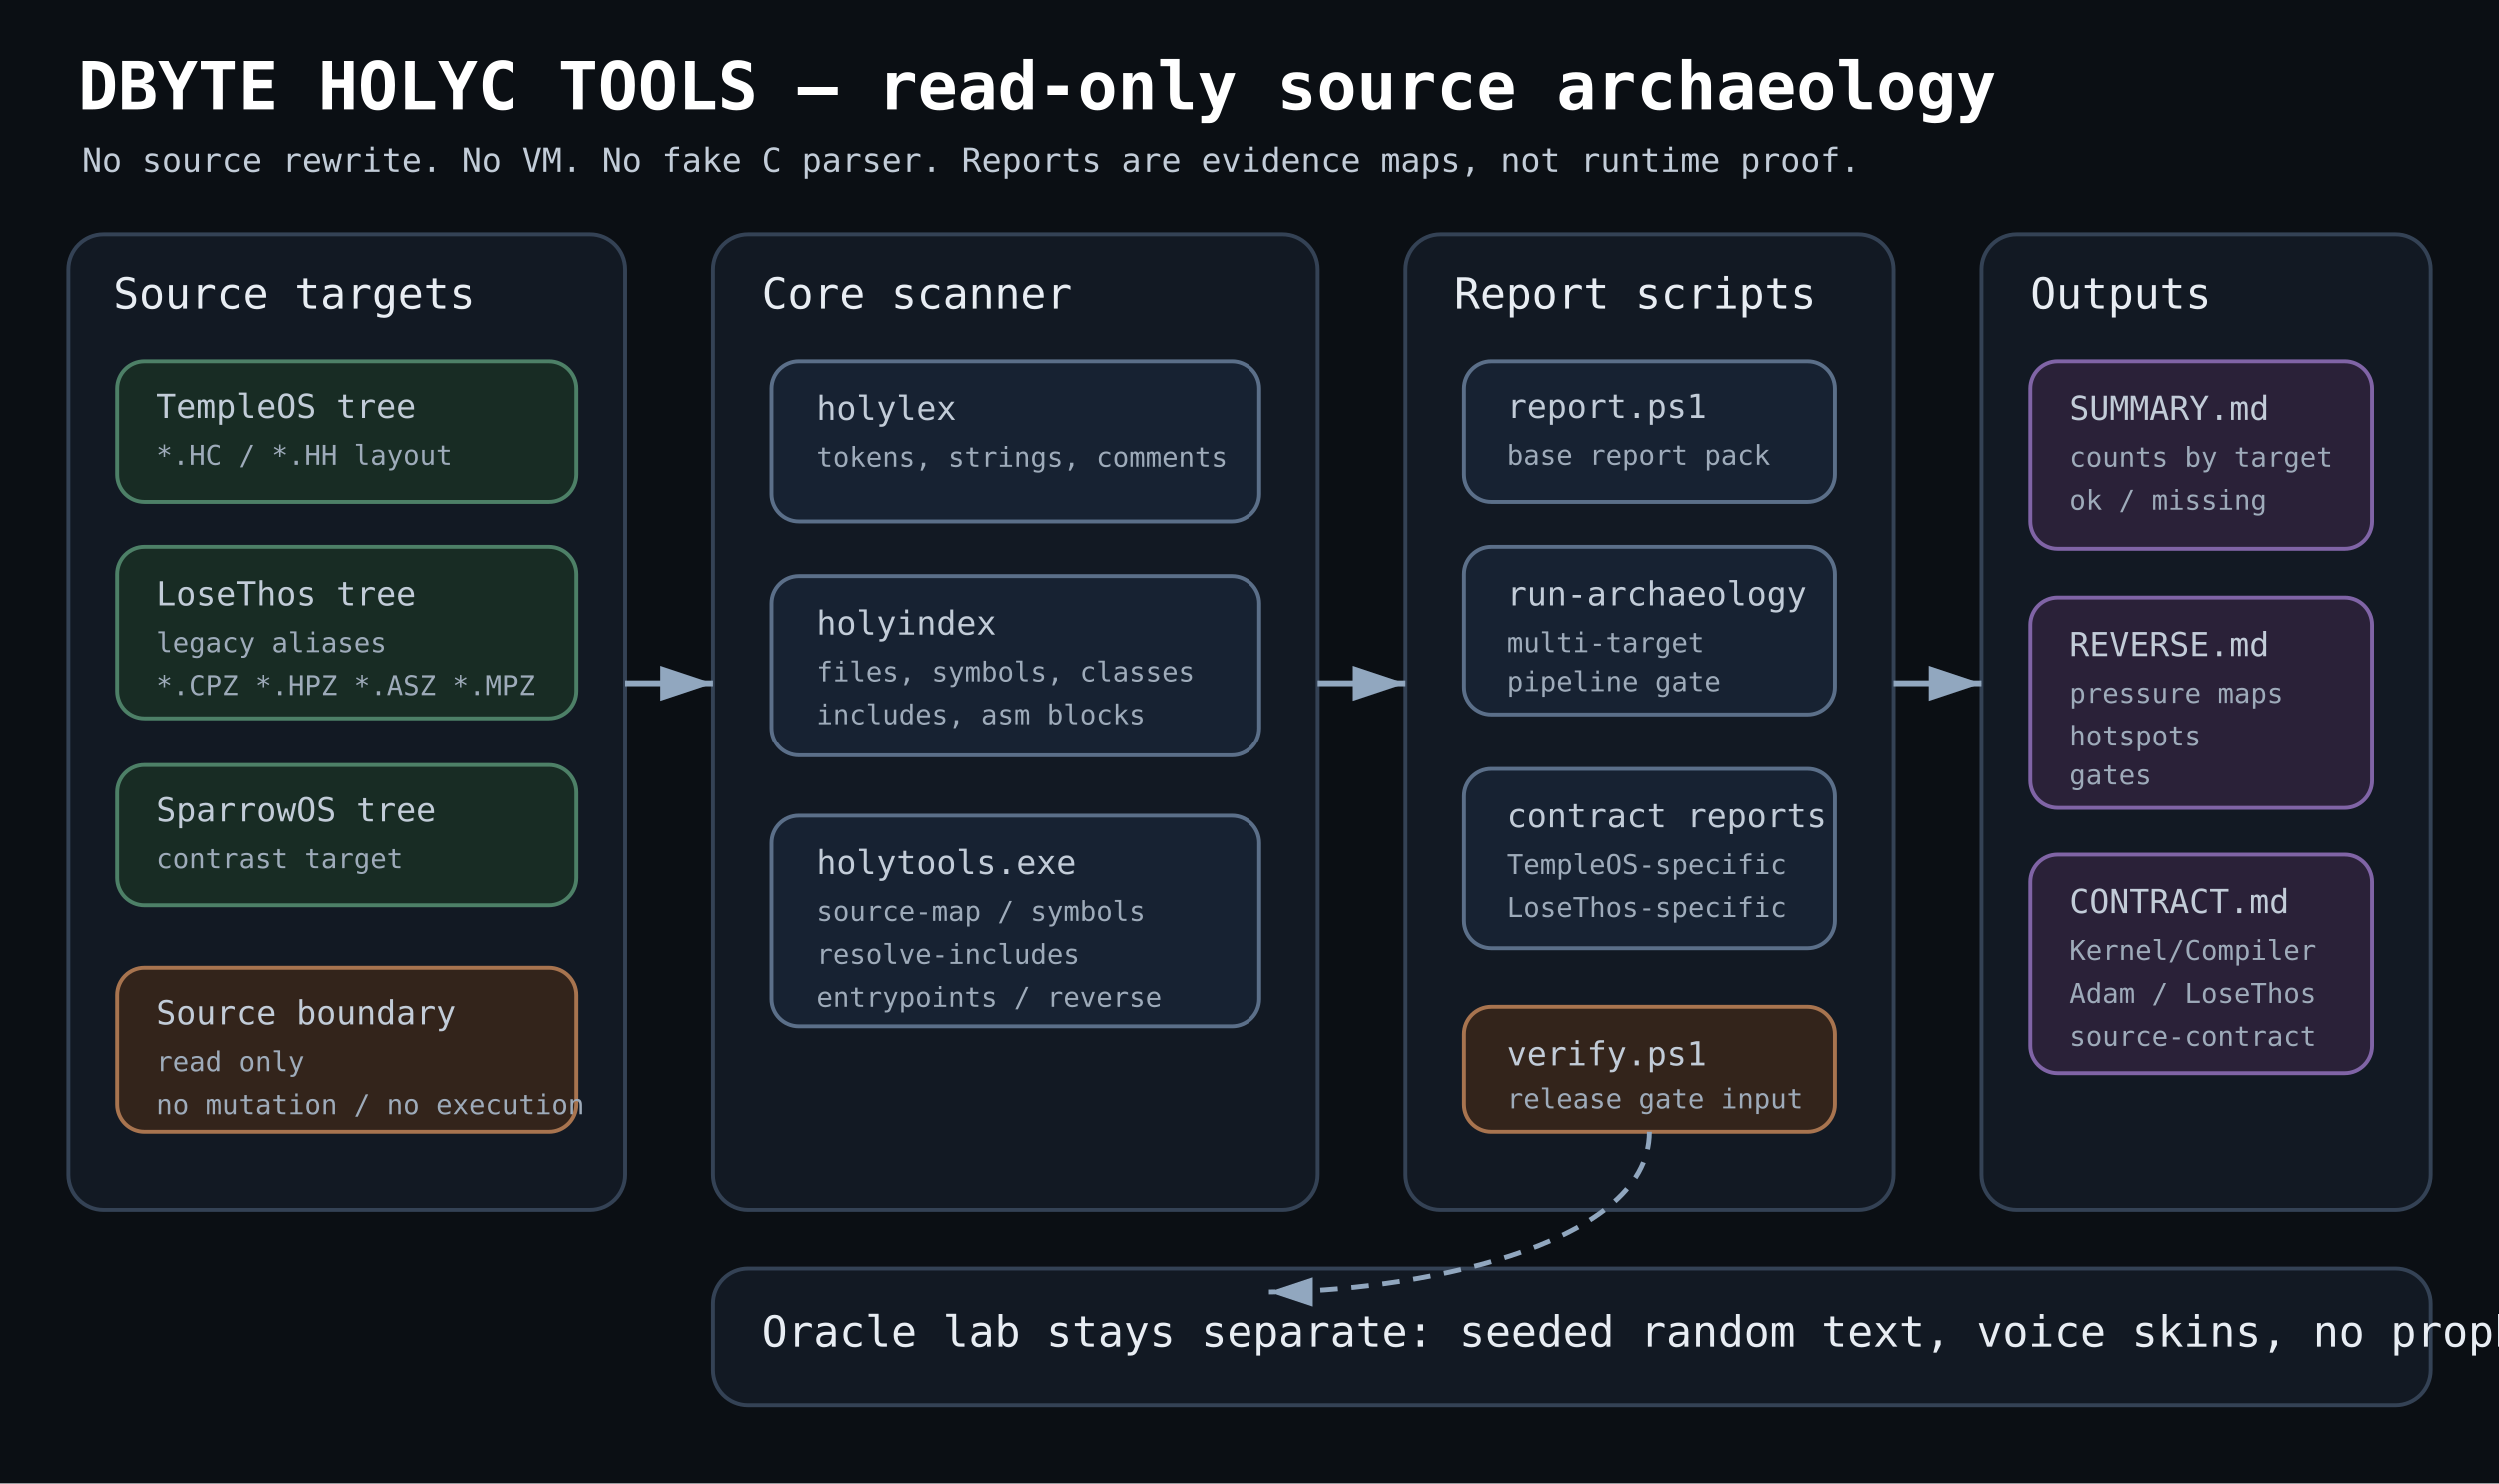
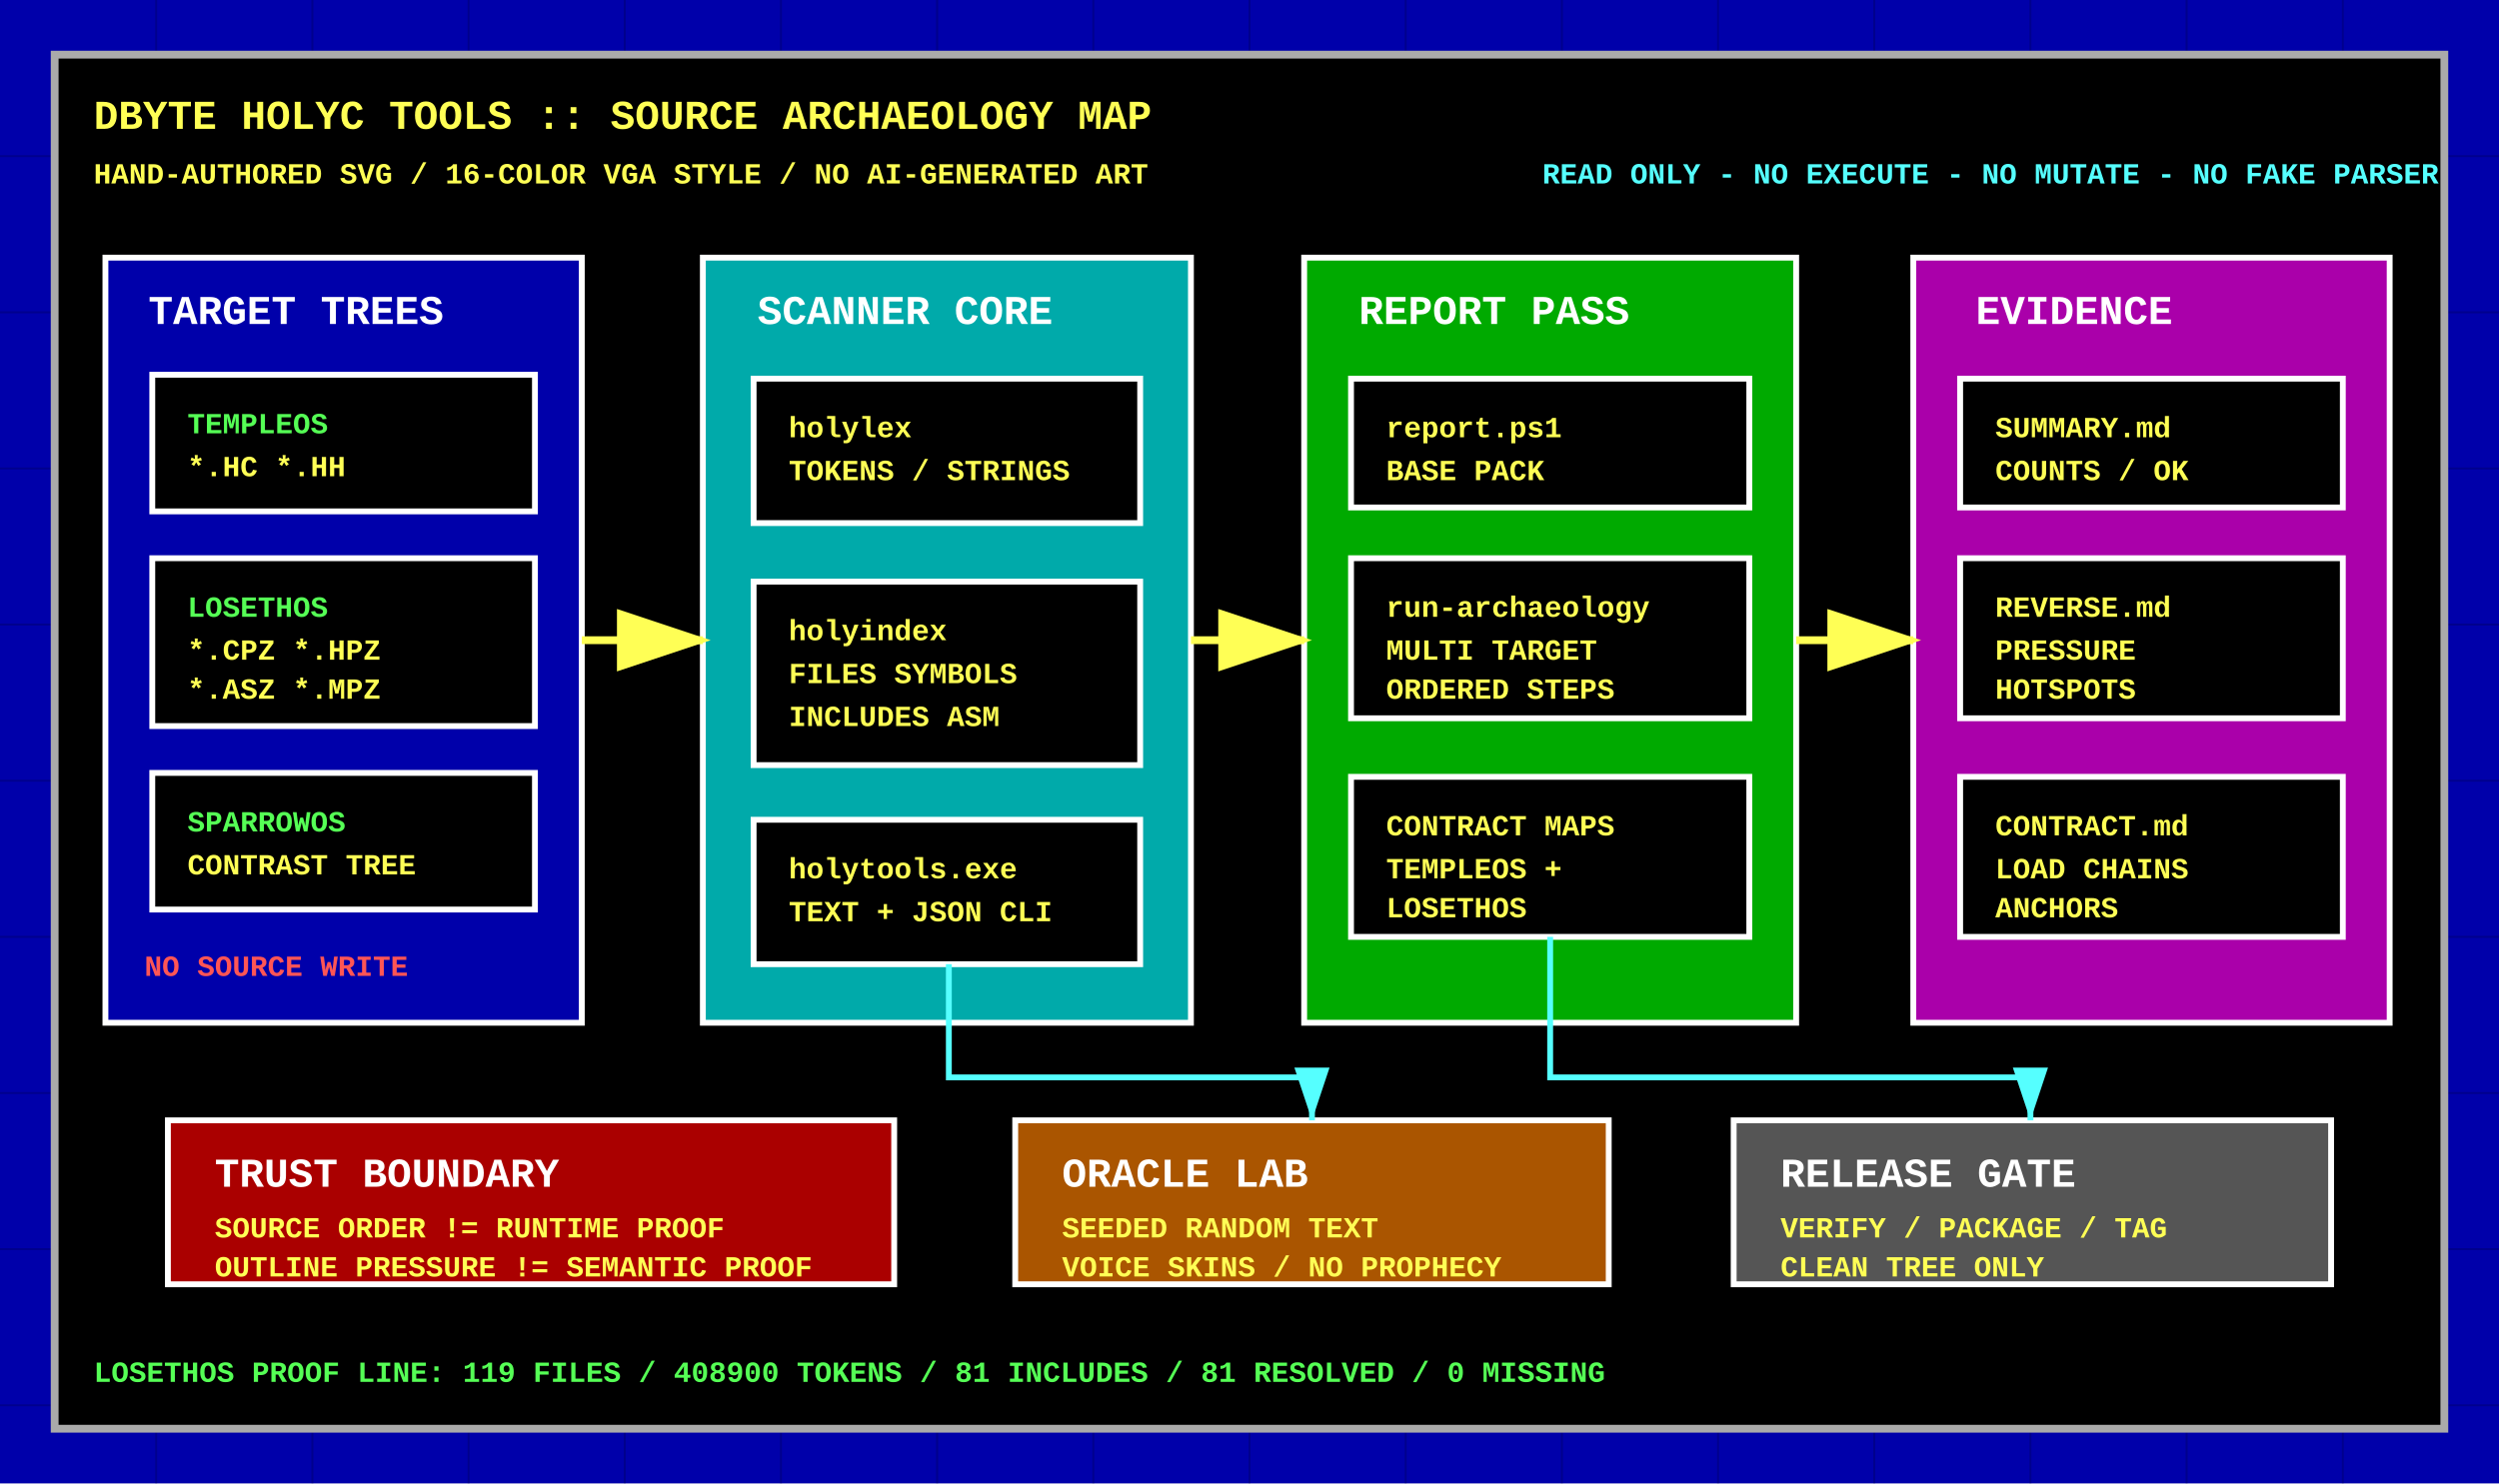
<svg xmlns="http://www.w3.org/2000/svg" width="1280" height="760" viewBox="0 0 1280 760" role="img" aria-labelledby="title desc">
  <defs>
    <style>
-       .bg { fill: #0b0f14; }
-       .panel { fill: #121923; stroke: #344255; stroke-width: 2; rx: 18; }
-       .box { fill: #172232; stroke: #5b6f89; stroke-width: 2; rx: 14; }
-       .target { fill: #182c24; stroke: #4d8067; stroke-width: 2; rx: 14; }
-       .output { fill: #2a2138; stroke: #8064a6; stroke-width: 2; rx: 14; }
-       .guard { fill: #33241b; stroke: #a8744f; stroke-width: 2; rx: 14; }
-       .text { fill: #e8edf3; font-family: Consolas, Menlo, monospace; font-size: 22px; }
-       .small { fill: #c2ccd8; font-family: Consolas, Menlo, monospace; font-size: 17px; }
-       .tiny { fill: #9eabba; font-family: Consolas, Menlo, monospace; font-size: 14px; }
-       .title { fill: #ffffff; font-family: Consolas, Menlo, monospace; font-size: 34px; font-weight: 700; }
-       .line { stroke: #91a7bf; stroke-width: 3; fill: none; marker-end: url(#arrow); }
-       .dashed { stroke: #91a7bf; stroke-width: 2.5; stroke-dasharray: 9 7; fill: none; marker-end: url(#arrow); }
+       .bg { fill: #0000aa; }
+       .screen { fill: #000000; stroke: #aaaaaa; stroke-width: 4; }
+       .grid { stroke: #000055; stroke-width: 1; }
+       .box-blue { fill: #0000aa; stroke: #ffffff; stroke-width: 3; }
+       .box-cyan { fill: #00aaaa; stroke: #ffffff; stroke-width: 3; }
+       .box-green { fill: #00aa00; stroke: #ffffff; stroke-width: 3; }
+       .box-red { fill: #aa0000; stroke: #ffffff; stroke-width: 3; }
+       .box-magenta { fill: #aa00aa; stroke: #ffffff; stroke-width: 3; }
+       .box-brown { fill: #aa5500; stroke: #ffffff; stroke-width: 3; }
+       .box-gray { fill: #555555; stroke: #ffffff; stroke-width: 3; }
+       .box-black { fill: #000000; stroke: #ffffff; stroke-width: 3; }
+       .wire { stroke: #ffff55; stroke-width: 4; fill: none; marker-end: url(#arrow); }
+       .wire2 { stroke: #55ffff; stroke-width: 3; fill: none; marker-end: url(#arrow2); }
+       .txt { fill: #ffffff; font-family: Consolas, 'Courier New', monospace; font-size: 21px; font-weight: 700; }
+       .tiny { fill: #ffff55; font-family: Consolas, 'Courier New', monospace; font-size: 15px; font-weight: 700; }
+       .cyan { fill: #55ffff; }
+       .yellow { fill: #ffff55; }
+       .green { fill: #55ff55; }
+       .red { fill: #ff5555; }
+       .shadow { fill: #555555; }
    </style>
-     <marker id="arrow" markerWidth="12" markerHeight="12" refX="9" refY="3" orient="auto" markerUnits="strokeWidth">
-       <path d="M0,0 L0,6 L9,3 z" fill="#91a7bf" />
+     <marker id="arrow" markerWidth="14" markerHeight="14" refX="11" refY="4" orient="auto" markerUnits="strokeWidth">
+       <path d="M0,0 L0,8 L12,4 z" fill="#ffff55" />
+     </marker>
+     <marker id="arrow2" markerWidth="12" markerHeight="12" refX="9" refY="3" orient="auto" markerUnits="strokeWidth">
+       <path d="M0,0 L0,6 L9,3 z" fill="#55ffff" />
    </marker>
  </defs>
-   <rect class="bg" x="0" y="0" width="1280" height="760" />
-   <text class="title" x="40" y="56">DBYTE HOLYC TOOLS — read-only source archaeology</text>
-   <text class="small" x="42" y="88">No source rewrite. No VM. No fake C parser. Reports are evidence maps, not runtime proof.</text>
-   <rect class="panel" x="35" y="120" width="285" height="500" />
-   <text class="text" x="58" y="158">Source targets</text>
-   <rect class="target" x="60" y="185" width="235" height="72" />
-   <text class="small" x="80" y="214">TempleOS tree</text>
-   <text class="tiny" x="80" y="238">*.HC / *.HH layout</text>
-   <rect class="target" x="60" y="280" width="235" height="88" />
-   <text class="small" x="80" y="310">LoseThos tree</text>
-   <text class="tiny" x="80" y="334">legacy aliases</text>
-   <text class="tiny" x="80" y="356">*.CPZ *.HPZ *.ASZ *.MPZ</text>
-   <rect class="target" x="60" y="392" width="235" height="72" />
-   <text class="small" x="80" y="421">SparrowOS tree</text>
-   <text class="tiny" x="80" y="445">contrast target</text>
-   <rect class="guard" x="60" y="496" width="235" height="84" />
-   <text class="small" x="80" y="525">Source boundary</text>
-   <text class="tiny" x="80" y="549">read only</text>
-   <text class="tiny" x="80" y="571">no mutation / no execution</text>
-   <rect class="panel" x="365" y="120" width="310" height="500" />
-   <text class="text" x="390" y="158">Core scanner</text>
-   <rect class="box" x="395" y="185" width="250" height="82" />
-   <text class="small" x="418" y="215">holylex</text>
-   <text class="tiny" x="418" y="239">tokens, strings, comments</text>
-   <rect class="box" x="395" y="295" width="250" height="92" />
-   <text class="small" x="418" y="325">holyindex</text>
-   <text class="tiny" x="418" y="349">files, symbols, classes</text>
-   <text class="tiny" x="418" y="371">includes, asm blocks</text>
-   <rect class="box" x="395" y="418" width="250" height="108" />
-   <text class="small" x="418" y="448">holytools.exe</text>
-   <text class="tiny" x="418" y="472">source-map / symbols</text>
-   <text class="tiny" x="418" y="494">resolve-includes</text>
-   <text class="tiny" x="418" y="516">entrypoints / reverse</text>
-   <rect class="panel" x="720" y="120" width="250" height="500" />
-   <text class="text" x="745" y="158">Report scripts</text>
-   <rect class="box" x="750" y="185" width="190" height="72" />
-   <text class="small" x="772" y="214">report.ps1</text>
-   <text class="tiny" x="772" y="238">base report pack</text>
-   <rect class="box" x="750" y="280" width="190" height="86" />
-   <text class="small" x="772" y="310">run-archaeology</text>
-   <text class="tiny" x="772" y="334">multi-target</text>
-   <text class="tiny" x="772" y="354">pipeline gate</text>
-   <rect class="box" x="750" y="394" width="190" height="92" />
-   <text class="small" x="772" y="424">contract reports</text>
-   <text class="tiny" x="772" y="448">TempleOS-specific</text>
-   <text class="tiny" x="772" y="470">LoseThos-specific</text>
-   <rect class="guard" x="750" y="516" width="190" height="64" />
-   <text class="small" x="772" y="546">verify.ps1</text>
-   <text class="tiny" x="772" y="568">release gate input</text>
-   <rect class="panel" x="1015" y="120" width="230" height="500" />
-   <text class="text" x="1040" y="158">Outputs</text>
-   <rect class="output" x="1040" y="185" width="175" height="96" />
-   <text class="small" x="1060" y="215">SUMMARY.md</text>
-   <text class="tiny" x="1060" y="239">counts by target</text>
-   <text class="tiny" x="1060" y="261">ok / missing</text>
-   <rect class="output" x="1040" y="306" width="175" height="108" />
-   <text class="small" x="1060" y="336">REVERSE.md</text>
-   <text class="tiny" x="1060" y="360">pressure maps</text>
-   <text class="tiny" x="1060" y="382">hotspots</text>
-   <text class="tiny" x="1060" y="402">gates</text>
-   <rect class="output" x="1040" y="438" width="175" height="112" />
-   <text class="small" x="1060" y="468">CONTRACT.md</text>
-   <text class="tiny" x="1060" y="492">Kernel/Compiler</text>
-   <text class="tiny" x="1060" y="514">Adam / LoseThos</text>
-   <text class="tiny" x="1060" y="536">source-contract</text>
-   <rect class="panel" x="365" y="650" width="880" height="70" />
-   <text class="text" x="390" y="690">Oracle lab stays separate: seeded random text, voice skins, no prophecy claims.</text>
-   <path class="line" d="M320 350 C340 350 350 350 365 350" />
-   <path class="line" d="M675 350 C695 350 700 350 720 350" />
-   <path class="line" d="M970 350 C990 350 1000 350 1015 350" />
-   <path class="dashed" d="M845 580 C845 640 720 662 650 662" />
+   <rect class="bg" width="1280" height="760" />
+   <g opacity="0.35">
+     <path class="grid" d="M0 80 H1280 M0 160 H1280 M0 240 H1280 M0 320 H1280 M0 400 H1280 M0 480 H1280 M0 560 H1280 M0 640 H1280 M0 720 H1280" />
+     <path class="grid" d="M80 0 V760 M160 0 V760 M240 0 V760 M320 0 V760 M400 0 V760 M480 0 V760 M560 0 V760 M640 0 V760 M720 0 V760 M800 0 V760 M880 0 V760 M960 0 V760 M1040 0 V760 M1120 0 V760 M1200 0 V760" />
+   </g>
+   <rect class="screen" x="28" y="28" width="1224" height="704" />
+   <text class="txt yellow" x="48" y="66">DBYTE HOLYC TOOLS :: SOURCE ARCHAEOLOGY MAP</text>
+   <text class="tiny" x="48" y="94">HAND-AUTHORED SVG / 16-COLOR VGA STYLE / NO AI-GENERATED ART</text>
+   <text class="tiny cyan" x="790" y="94">READ ONLY - NO EXECUTE - NO MUTATE - NO FAKE PARSER</text>
+   <rect class="box-blue" x="54" y="132" width="244" height="392" />
+   <text class="txt" x="76" y="166">TARGET TREES</text>
+   <rect class="box-black" x="78" y="192" width="196" height="70" />
+   <text class="tiny green" x="96" y="222">TEMPLEOS</text>
+   <text class="tiny" x="96" y="244">*.HC *.HH</text>
+   <rect class="box-black" x="78" y="286" width="196" height="86" />
+   <text class="tiny green" x="96" y="316">LOSETHOS</text>
+   <text class="tiny" x="96" y="338">*.CPZ *.HPZ</text>
+   <text class="tiny" x="96" y="358">*.ASZ *.MPZ</text>
+   <rect class="box-black" x="78" y="396" width="196" height="70" />
+   <text class="tiny green" x="96" y="426">SPARROWOS</text>
+   <text class="tiny" x="96" y="448">CONTRAST TREE</text>
+   <text class="tiny red" x="74" y="500">NO SOURCE WRITE</text>
+   <rect class="box-cyan" x="360" y="132" width="250" height="392" />
+   <text class="txt" x="388" y="166">SCANNER CORE</text>
+   <rect class="box-black" x="386" y="194" width="198" height="74" />
+   <text class="tiny yellow" x="404" y="224">holylex</text>
+   <text class="tiny" x="404" y="246">TOKENS / STRINGS</text>
+   <rect class="box-black" x="386" y="298" width="198" height="94" />
+   <text class="tiny yellow" x="404" y="328">holyindex</text>
+   <text class="tiny" x="404" y="350">FILES SYMBOLS</text>
+   <text class="tiny" x="404" y="372">INCLUDES ASM</text>
+   <rect class="box-black" x="386" y="420" width="198" height="74" />
+   <text class="tiny yellow" x="404" y="450">holytools.exe</text>
+   <text class="tiny" x="404" y="472">TEXT + JSON CLI</text>
+   <rect class="box-green" x="668" y="132" width="252" height="392" />
+   <text class="txt" x="696" y="166">REPORT PASS</text>
+   <rect class="box-black" x="692" y="194" width="204" height="66" />
+   <text class="tiny yellow" x="710" y="224">report.ps1</text>
+   <text class="tiny" x="710" y="246">BASE PACK</text>
+   <rect class="box-black" x="692" y="286" width="204" height="82" />
+   <text class="tiny yellow" x="710" y="316">run-archaeology</text>
+   <text class="tiny" x="710" y="338">MULTI TARGET</text>
+   <text class="tiny" x="710" y="358">ORDERED STEPS</text>
+   <rect class="box-black" x="692" y="398" width="204" height="82" />
+   <text class="tiny yellow" x="710" y="428">CONTRACT MAPS</text>
+   <text class="tiny" x="710" y="450">TEMPLEOS +</text>
+   <text class="tiny" x="710" y="470">LOSETHOS</text>
+   <rect class="box-magenta" x="980" y="132" width="244" height="392" />
+   <text class="txt" x="1012" y="166">EVIDENCE</text>
+   <rect class="box-black" x="1004" y="194" width="196" height="66" />
+   <text class="tiny yellow" x="1022" y="224">SUMMARY.md</text>
+   <text class="tiny" x="1022" y="246">COUNTS / OK</text>
+   <rect class="box-black" x="1004" y="286" width="196" height="82" />
+   <text class="tiny yellow" x="1022" y="316">REVERSE.md</text>
+   <text class="tiny" x="1022" y="338">PRESSURE</text>
+   <text class="tiny" x="1022" y="358">HOTSPOTS</text>
+   <rect class="box-black" x="1004" y="398" width="196" height="82" />
+   <text class="tiny yellow" x="1022" y="428">CONTRACT.md</text>
+   <text class="tiny" x="1022" y="450">LOAD CHAINS</text>
+   <text class="tiny" x="1022" y="470">ANCHORS</text>
+   <path class="wire" d="M298 328 H360" />
+   <path class="wire" d="M610 328 H668" />
+   <path class="wire" d="M920 328 H980" />
+   <rect class="box-red" x="86" y="574" width="372" height="84" />
+   <text class="txt" x="110" y="608">TRUST BOUNDARY</text>
+   <text class="tiny" x="110" y="634">SOURCE ORDER != RUNTIME PROOF</text>
+   <text class="tiny" x="110" y="654">OUTLINE PRESSURE != SEMANTIC PROOF</text>
+   <rect class="box-brown" x="520" y="574" width="304" height="84" />
+   <text class="txt" x="544" y="608">ORACLE LAB</text>
+   <text class="tiny" x="544" y="634">SEEDED RANDOM TEXT</text>
+   <text class="tiny" x="544" y="654">VOICE SKINS / NO PROPHECY</text>
+   <rect class="box-gray" x="888" y="574" width="306" height="84" />
+   <text class="txt" x="912" y="608">RELEASE GATE</text>
+   <text class="tiny" x="912" y="634">VERIFY / PACKAGE / TAG</text>
+   <text class="tiny" x="912" y="654">CLEAN TREE ONLY</text>
+   <path class="wire2" d="M794 480 V552 H1040 V574" />
+   <path class="wire2" d="M486 494 V552 H672 V574" />
+   <text class="tiny green" x="48" y="708">LOSETHOS PROOF LINE: 119 FILES / 408900 TOKENS / 81 INCLUDES / 81 RESOLVED / 0 MISSING</text>
</svg>
